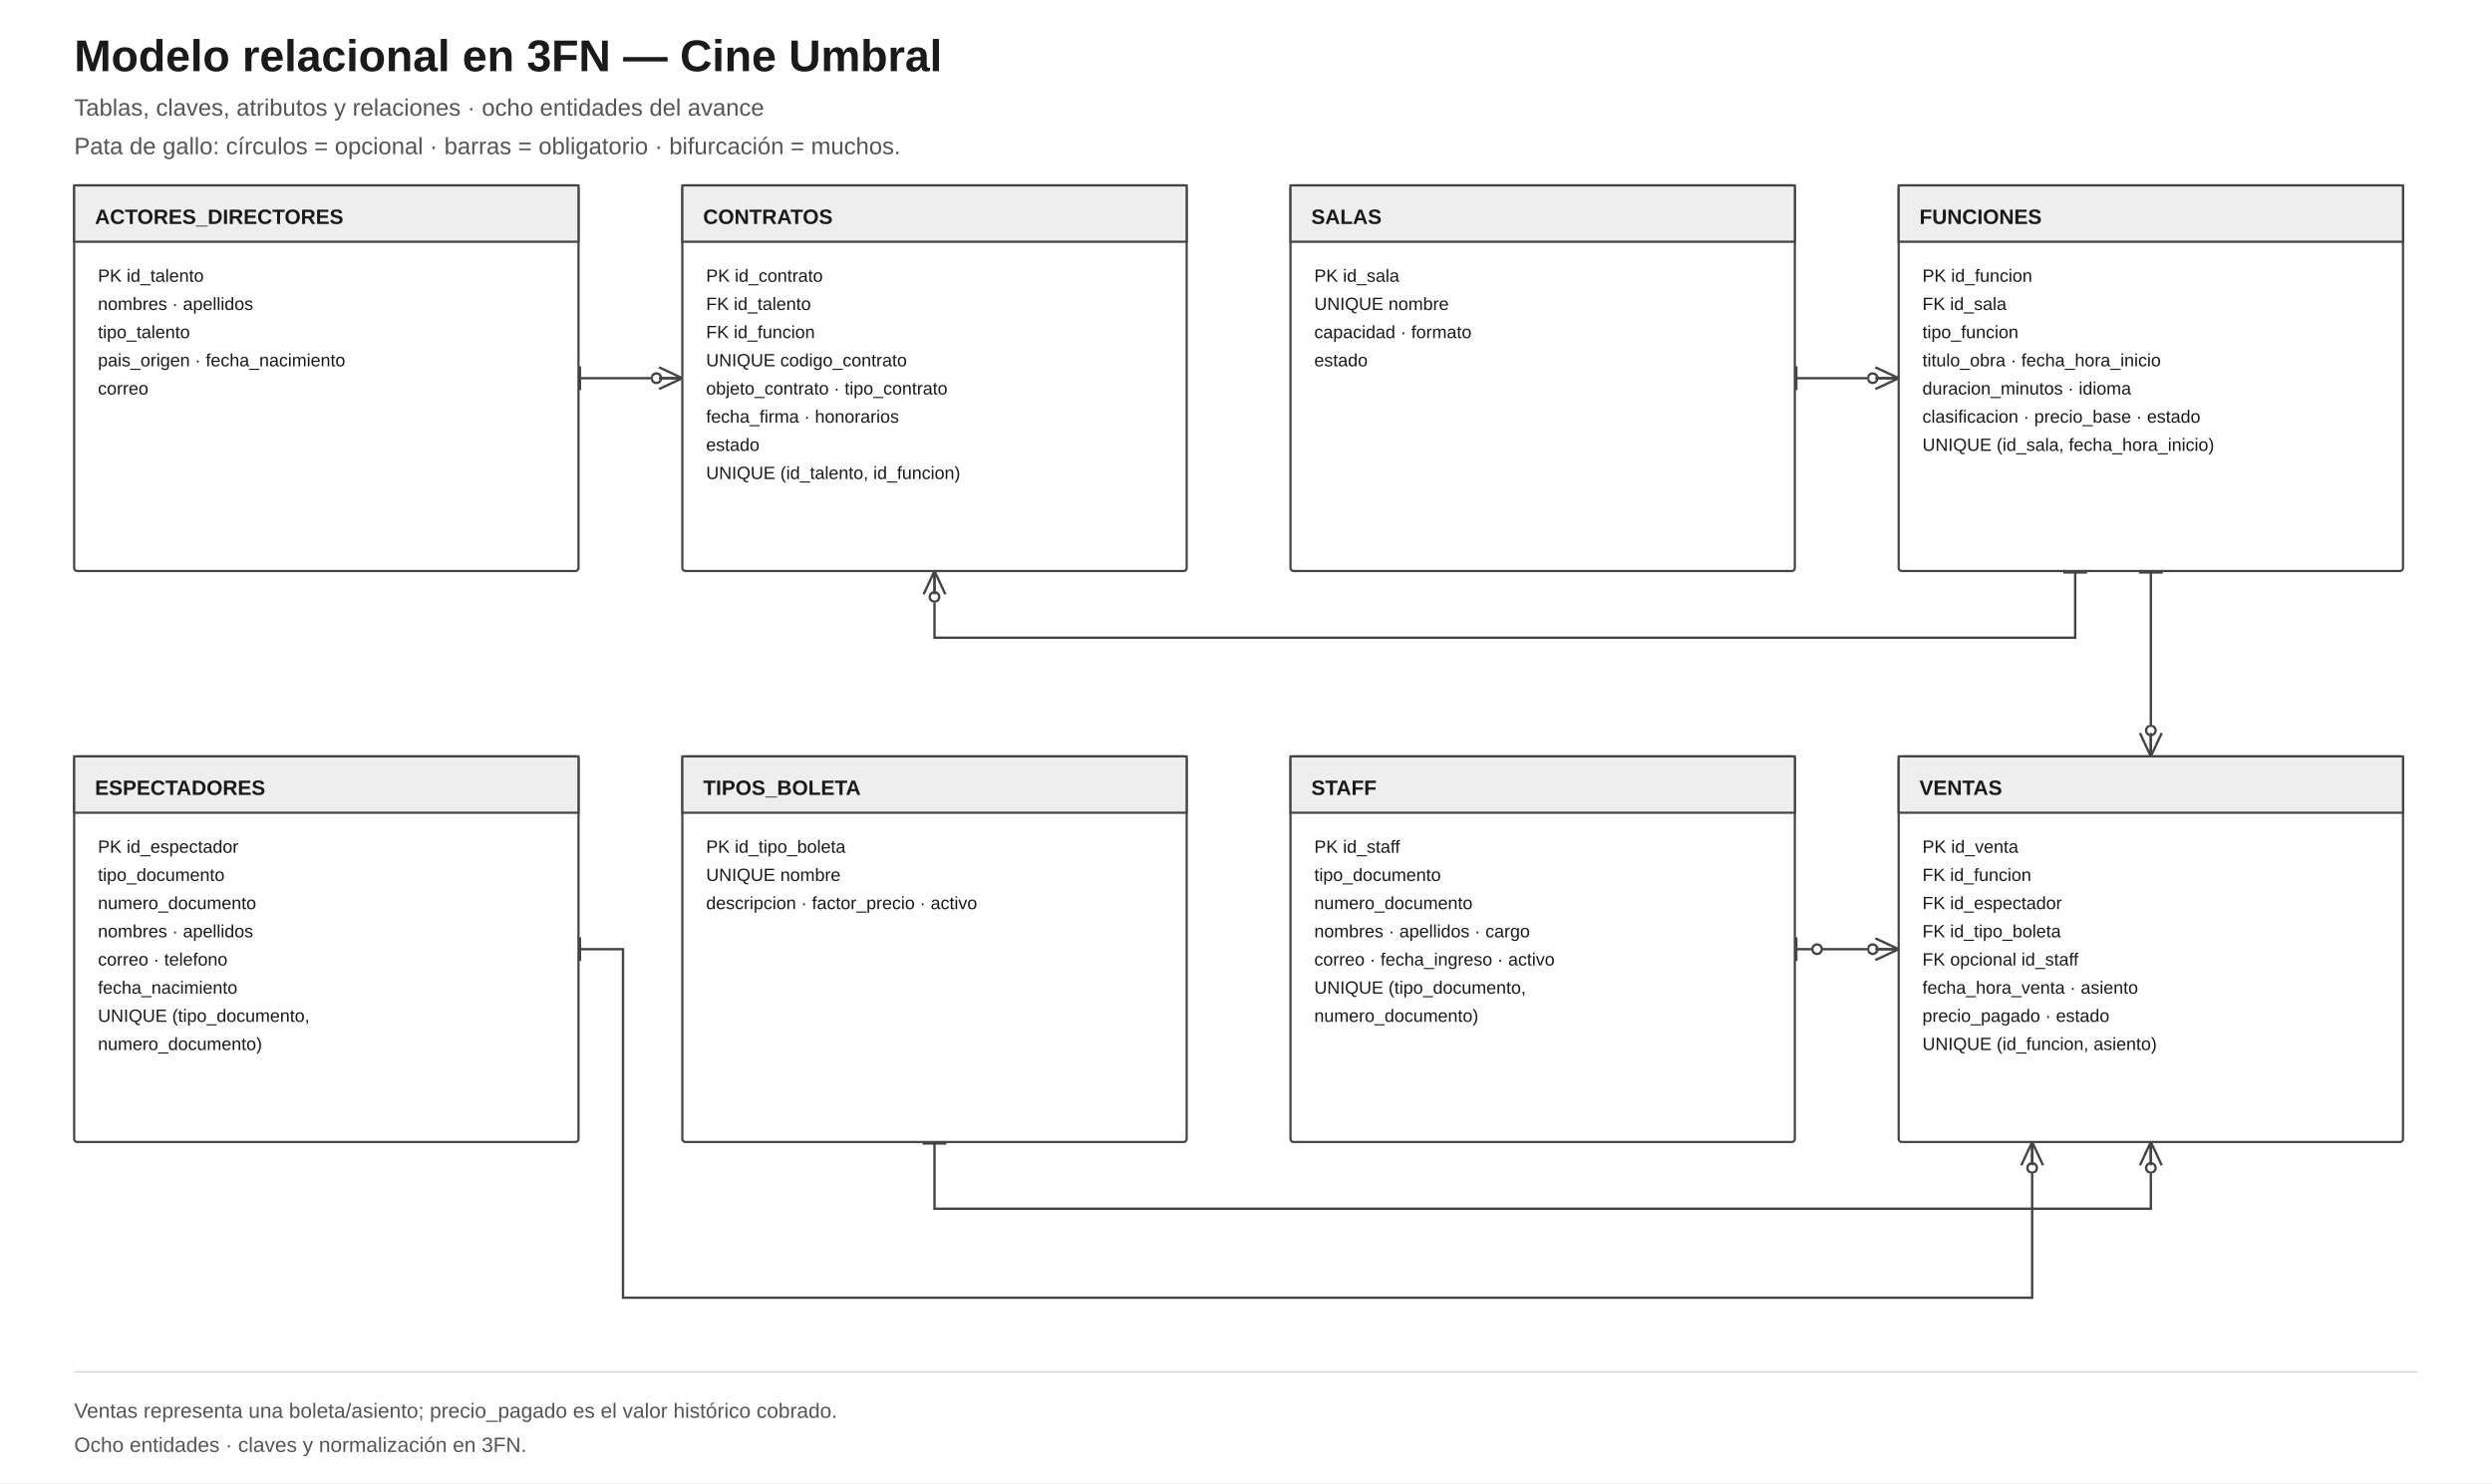
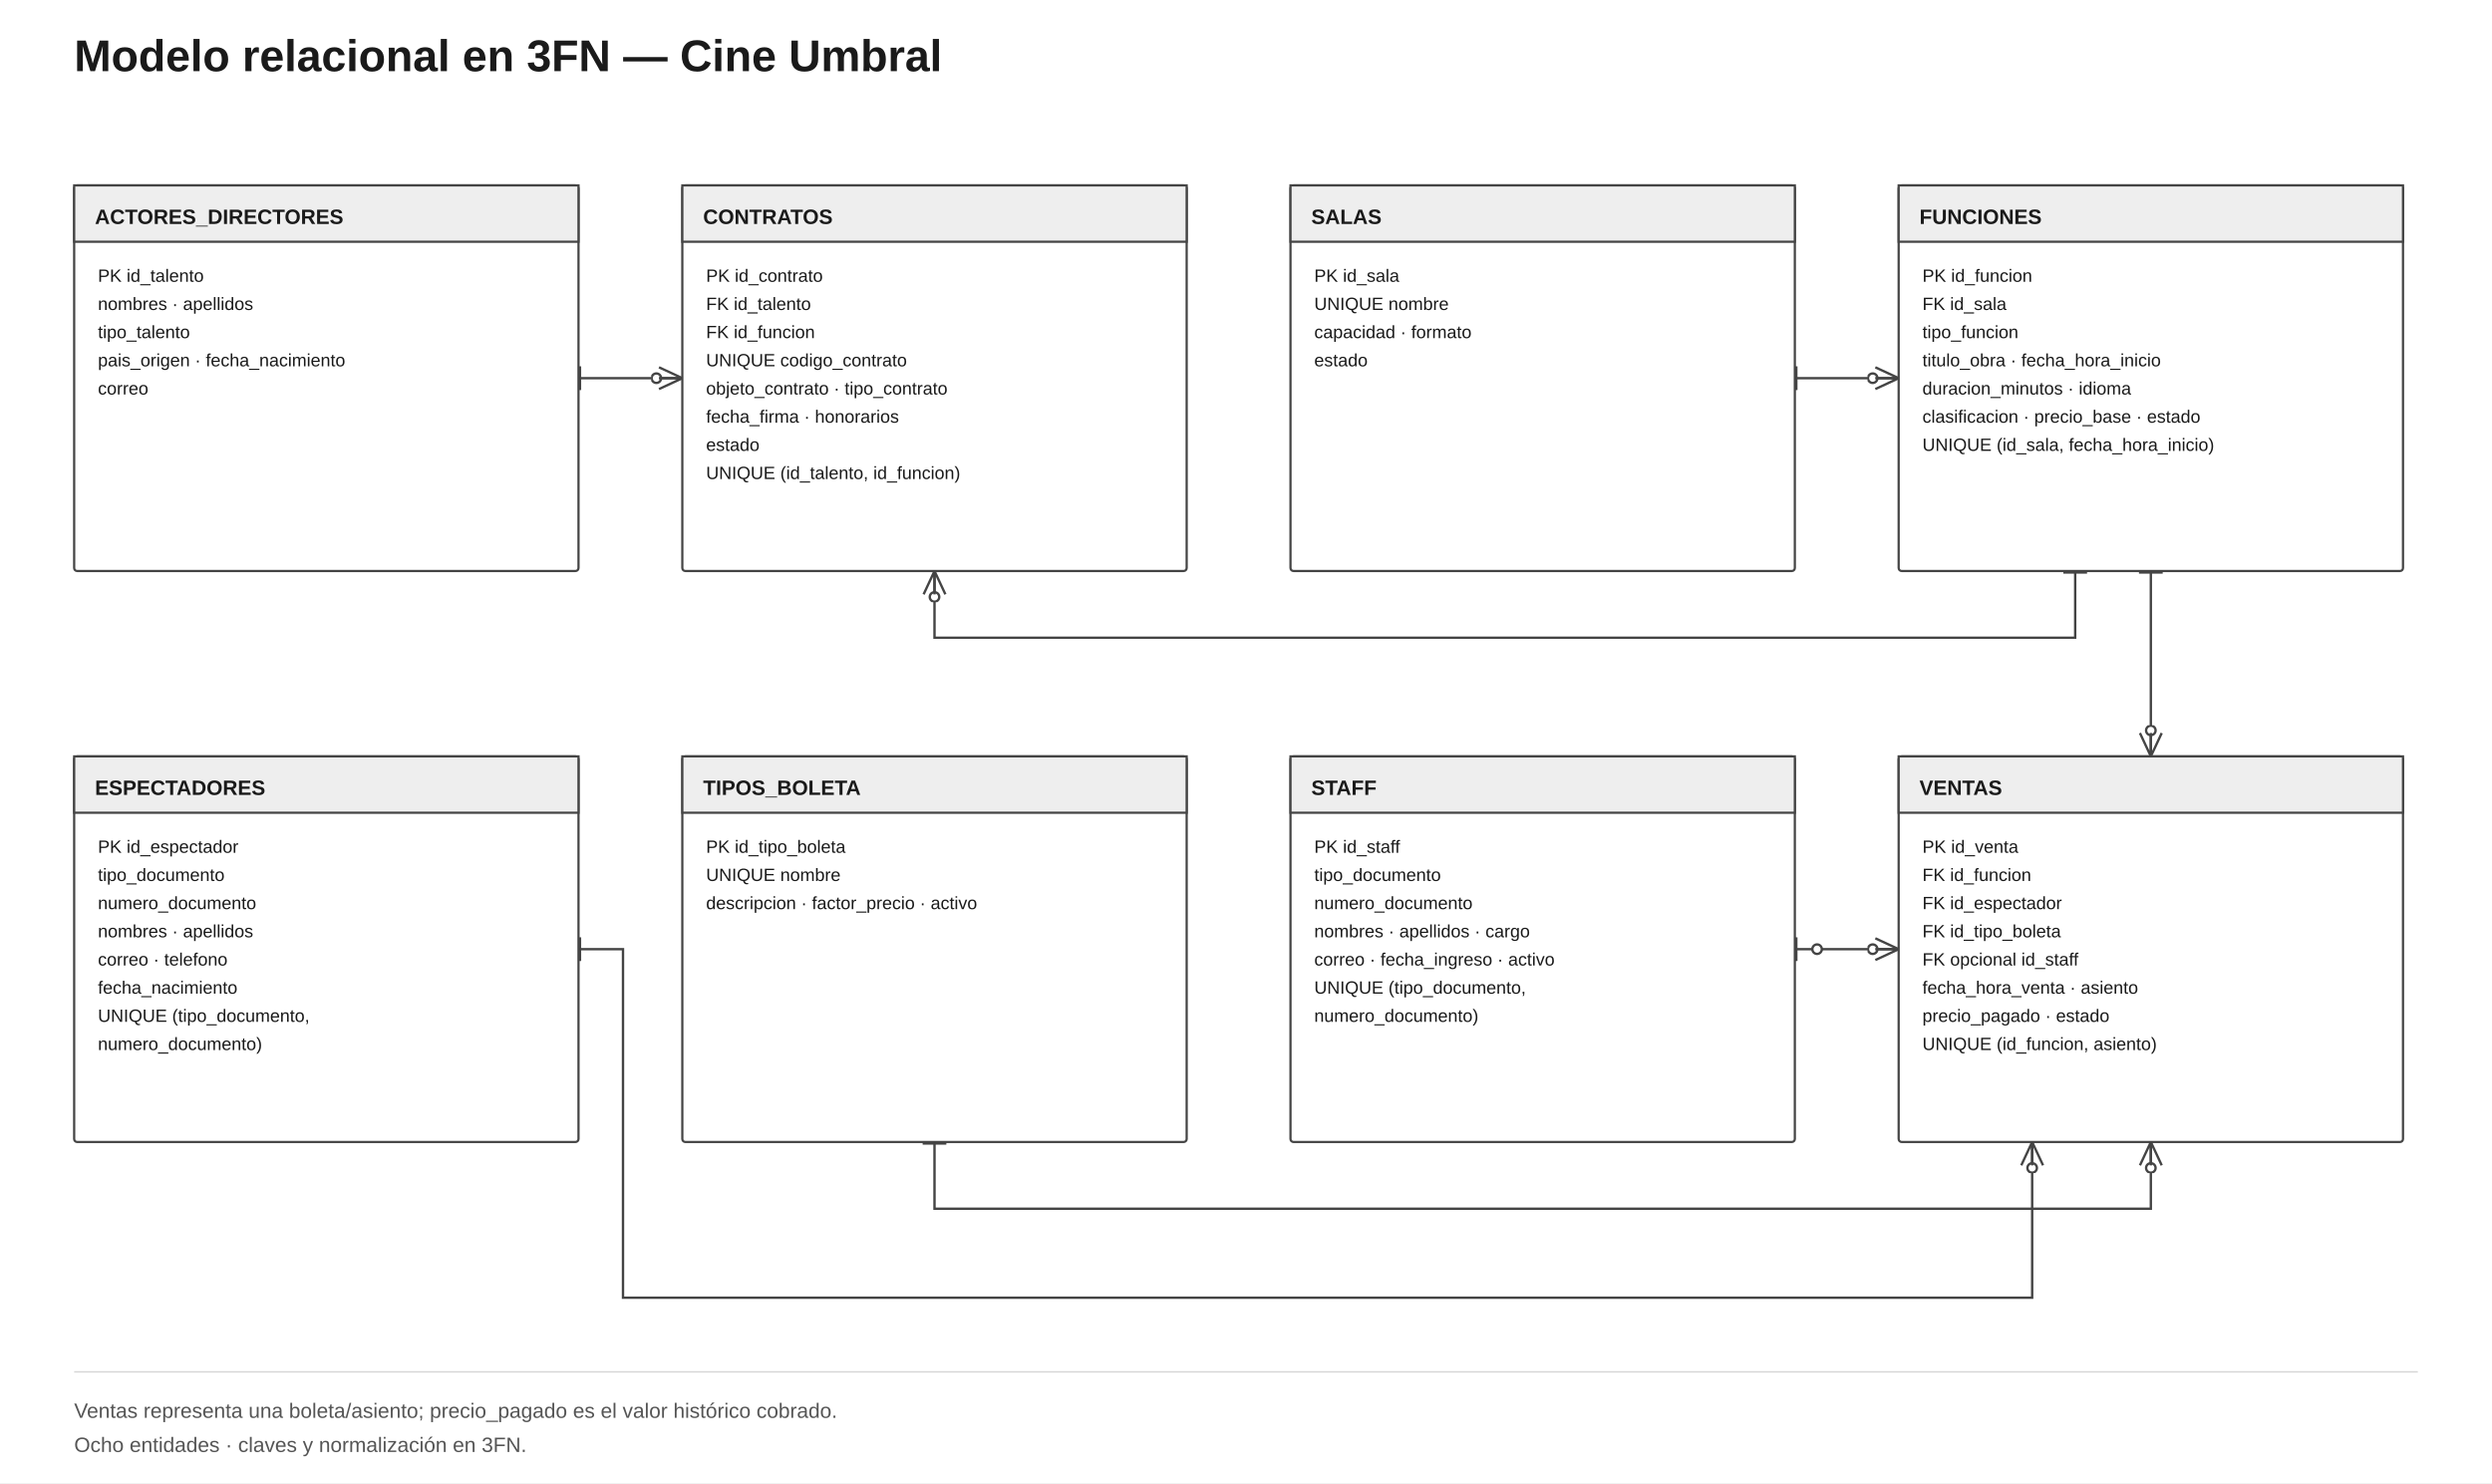
<svg xmlns="http://www.w3.org/2000/svg" width="1680" height="1000" viewBox="0 0 1680 1000" role="img" aria-labelledby="title desc">
  <defs>
    <marker id="one" markerWidth="10" markerHeight="18" refX="9" refY="9" orient="auto-start-reverse" markerUnits="userSpaceOnUse">
      <path d="M8 1 V17" fill="none" stroke="#444444" stroke-width="1.6" />
    </marker>
    <marker id="zeroOne" markerWidth="20" markerHeight="18" refX="19" refY="9" orient="auto-start-reverse" markerUnits="userSpaceOnUse">
      <circle cx="4" cy="9" r="3.2" fill="#ffffff" stroke="#444444" stroke-width="1.6" />
      <path d="M18 1 V17" fill="none" stroke="#444444" stroke-width="1.6" />
    </marker>
    <marker id="zeroMany" markerWidth="22" markerHeight="18" refX="21" refY="9" orient="auto" markerUnits="userSpaceOnUse">
      <circle cx="3.5" cy="9" r="3.2" fill="#ffffff" stroke="#444444" stroke-width="1.6" />
      <path d="M6 2 L21 9 L6 16 M6 9 L21 9" fill="none" stroke="#444444" stroke-width="1.6" stroke-linecap="square" />
    </marker>
    <style>.bg{fill:#fff}.title{font:700 30px Arial,sans-serif;fill:#1a1a1a}.subtitle{font:16px Arial,sans-serif;fill:#555}.entity{font:700 14px Arial,sans-serif;fill:#1a1a1a}.field{font:12px Arial,sans-serif;fill:#1a1a1a}.head{fill:#eeeeee;stroke:#444444;stroke-width:1.5}.card{fill:#fff;stroke:#444444;stroke-width:1.5}.link{fill:none;stroke:#444444;stroke-width:1.6;marker-start:url(#one);marker-end:url(#zeroMany)}.link.optional{marker-start:url(#zeroOne)}.tag{fill:#fff;stroke:#444444;stroke-width:1}.label{font:700 13px Arial,sans-serif;fill:#404040}.footer{font:14px Arial,sans-serif;fill:#555}</style>
  </defs>
  <rect class="bg" width="1680" height="1000" />
  <text class="title" x="50" y="48">Modelo relacional en 3FN — Cine Umbral</text>
-   <text class="subtitle" x="50" y="78">Tablas, claves, atributos y relaciones · ocho entidades del avance</text>
-   <text class="subtitle" x="50" y="104">Pata de gallo: círculos = opcional · barras = obligatorio · bifurcación = muchos.</text>
  <path class="link" d="M390 255 H460" />
  <path class="link" d="M1210 255 H1280" />
  <path class="link" d="M1399 385 V430 H630 V385" />
  <path class="link" d="M1450 385 V510" />
  <path class="link optional" d="M1210 640 H1280" />
  <path class="link" d="M630 770 V815 H1450 V770" />
  <path class="link" d="M390 640 H420 V875 H1370 V770" />
  <g>
    <rect class="card" x="50" y="125" width="340" height="260" rx="2" />
    <rect class="head" x="50" y="125" width="340" height="38" />
    <text class="entity" x="64" y="151">ACTORES_DIRECTORES</text>
    <text class="field" x="66" y="190">PK  id_talento</text>
    <text class="field" x="66" y="209">nombres · apellidos</text>
    <text class="field" x="66" y="228">tipo_talento</text>
    <text class="field" x="66" y="247">pais_origen · fecha_nacimiento</text>
    <text class="field" x="66" y="266">correo</text>
  </g>
  <g>
    <rect class="card" x="460" y="125" width="340" height="260" rx="2" />
    <rect class="head" x="460" y="125" width="340" height="38" />
    <text class="entity" x="474" y="151">CONTRATOS</text>
    <text class="field" x="476" y="190">PK  id_contrato</text>
    <text class="field" x="476" y="209">FK  id_talento</text>
    <text class="field" x="476" y="228">FK  id_funcion</text>
    <text class="field" x="476" y="247">UNIQUE  codigo_contrato</text>
    <text class="field" x="476" y="266">objeto_contrato · tipo_contrato</text>
    <text class="field" x="476" y="285">fecha_firma · honorarios</text>
    <text class="field" x="476" y="304">estado</text>
    <text class="field" x="476" y="323">UNIQUE  (id_talento, id_funcion)</text>
  </g>
  <g>
    <rect class="card" x="870" y="125" width="340" height="260" rx="2" />
    <rect class="head" x="870" y="125" width="340" height="38" />
    <text class="entity" x="884" y="151">SALAS</text>
    <text class="field" x="886" y="190">PK  id_sala</text>
    <text class="field" x="886" y="209">UNIQUE  nombre</text>
    <text class="field" x="886" y="228">capacidad · formato</text>
    <text class="field" x="886" y="247">estado</text>
  </g>
  <g>
    <rect class="card" x="1280" y="125" width="340" height="260" rx="2" />
    <rect class="head" x="1280" y="125" width="340" height="38" />
    <text class="entity" x="1294" y="151">FUNCIONES</text>
    <text class="field" x="1296" y="190">PK  id_funcion</text>
    <text class="field" x="1296" y="209">FK  id_sala</text>
    <text class="field" x="1296" y="228">tipo_funcion</text>
    <text class="field" x="1296" y="247">titulo_obra · fecha_hora_inicio</text>
    <text class="field" x="1296" y="266">duracion_minutos · idioma</text>
    <text class="field" x="1296" y="285">clasificacion · precio_base · estado</text>
    <text class="field" x="1296" y="304">UNIQUE  (id_sala, fecha_hora_inicio)</text>
  </g>
  <g>
    <rect class="card" x="50" y="510" width="340" height="260" rx="2" />
    <rect class="head" x="50" y="510" width="340" height="38" />
    <text class="entity" x="64" y="536">ESPECTADORES</text>
    <text class="field" x="66" y="575">PK  id_espectador</text>
    <text class="field" x="66" y="594">tipo_documento</text>
    <text class="field" x="66" y="613">numero_documento</text>
    <text class="field" x="66" y="632">nombres · apellidos</text>
    <text class="field" x="66" y="651">correo · telefono</text>
    <text class="field" x="66" y="670">fecha_nacimiento</text>
    <text class="field" x="66" y="689">UNIQUE  (tipo_documento,</text>
    <text class="field" x="66" y="708">numero_documento)</text>
  </g>
  <g>
    <rect class="card" x="460" y="510" width="340" height="260" rx="2" />
    <rect class="head" x="460" y="510" width="340" height="38" />
    <text class="entity" x="474" y="536">TIPOS_BOLETA</text>
    <text class="field" x="476" y="575">PK  id_tipo_boleta</text>
    <text class="field" x="476" y="594">UNIQUE  nombre</text>
    <text class="field" x="476" y="613">descripcion · factor_precio · activo</text>
  </g>
  <g>
    <rect class="card" x="870" y="510" width="340" height="260" rx="2" />
    <rect class="head" x="870" y="510" width="340" height="38" />
    <text class="entity" x="884" y="536">STAFF</text>
    <text class="field" x="886" y="575">PK  id_staff</text>
    <text class="field" x="886" y="594">tipo_documento</text>
    <text class="field" x="886" y="613">numero_documento</text>
    <text class="field" x="886" y="632">nombres · apellidos · cargo</text>
    <text class="field" x="886" y="651">correo · fecha_ingreso · activo</text>
    <text class="field" x="886" y="670">UNIQUE  (tipo_documento,</text>
    <text class="field" x="886" y="689">numero_documento)</text>
  </g>
  <g>
    <rect class="card" x="1280" y="510" width="340" height="260" rx="2" />
    <rect class="head" x="1280" y="510" width="340" height="38" />
    <text class="entity" x="1294" y="536">VENTAS</text>
    <text class="field" x="1296" y="575">PK  id_venta</text>
    <text class="field" x="1296" y="594">FK  id_funcion</text>
    <text class="field" x="1296" y="613">FK  id_espectador</text>
    <text class="field" x="1296" y="632">FK  id_tipo_boleta</text>
    <text class="field" x="1296" y="651">FK opcional  id_staff</text>
    <text class="field" x="1296" y="670">fecha_hora_venta · asiento</text>
    <text class="field" x="1296" y="689">precio_pagado · estado</text>
    <text class="field" x="1296" y="708">UNIQUE  (id_funcion, asiento)</text>
  </g>
  <line x1="50" y1="925" x2="1630" y2="925" stroke="#d6d6d6" />
  <text class="footer" x="50" y="956">Ventas representa una boleta/asiento; precio_pagado es el valor histórico cobrado.</text>
  <text class="footer" x="50" y="979">Ocho entidades · claves y normalización en 3FN.</text>
</svg>
